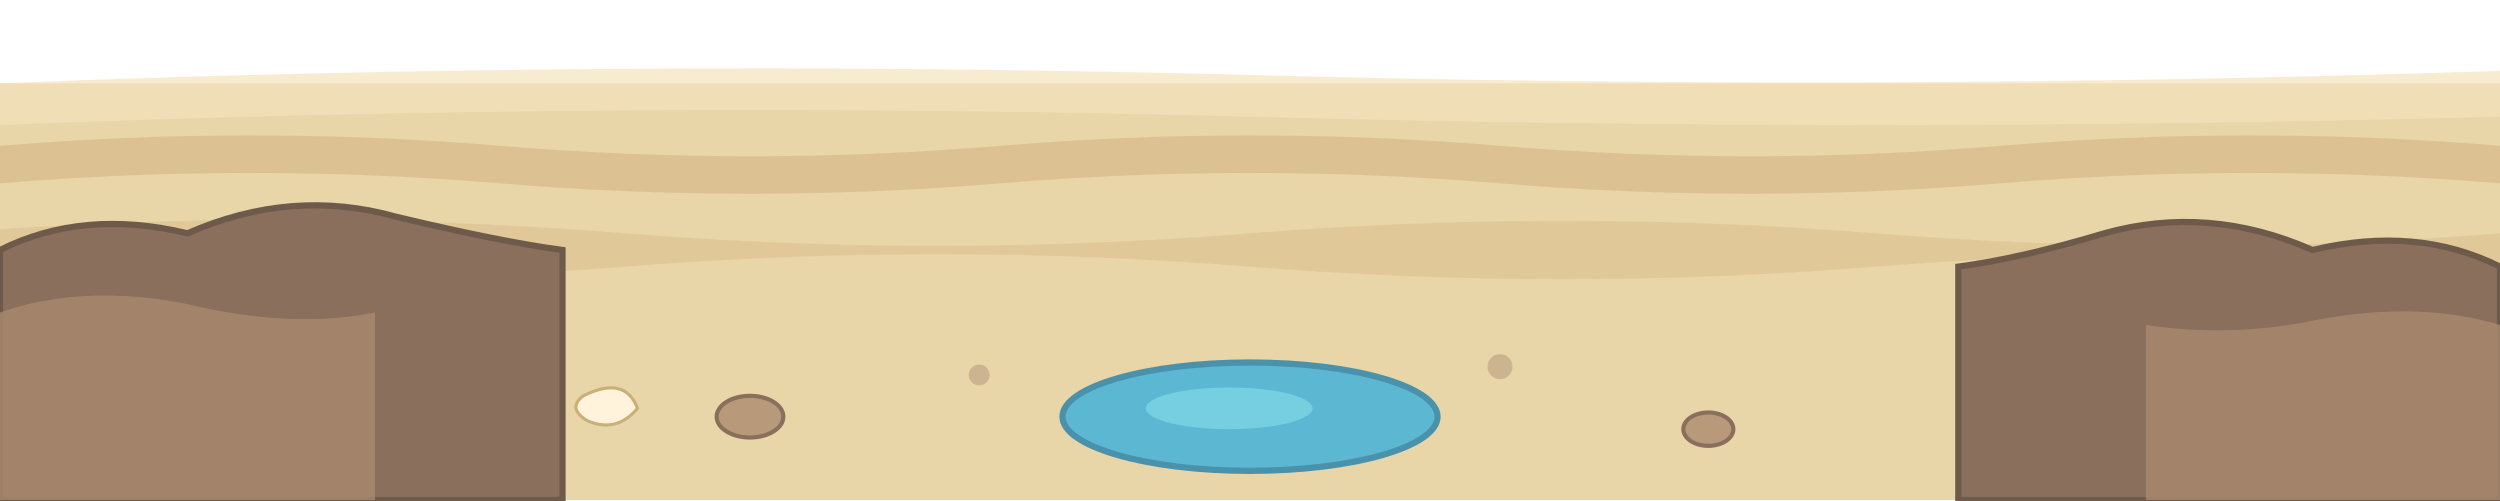
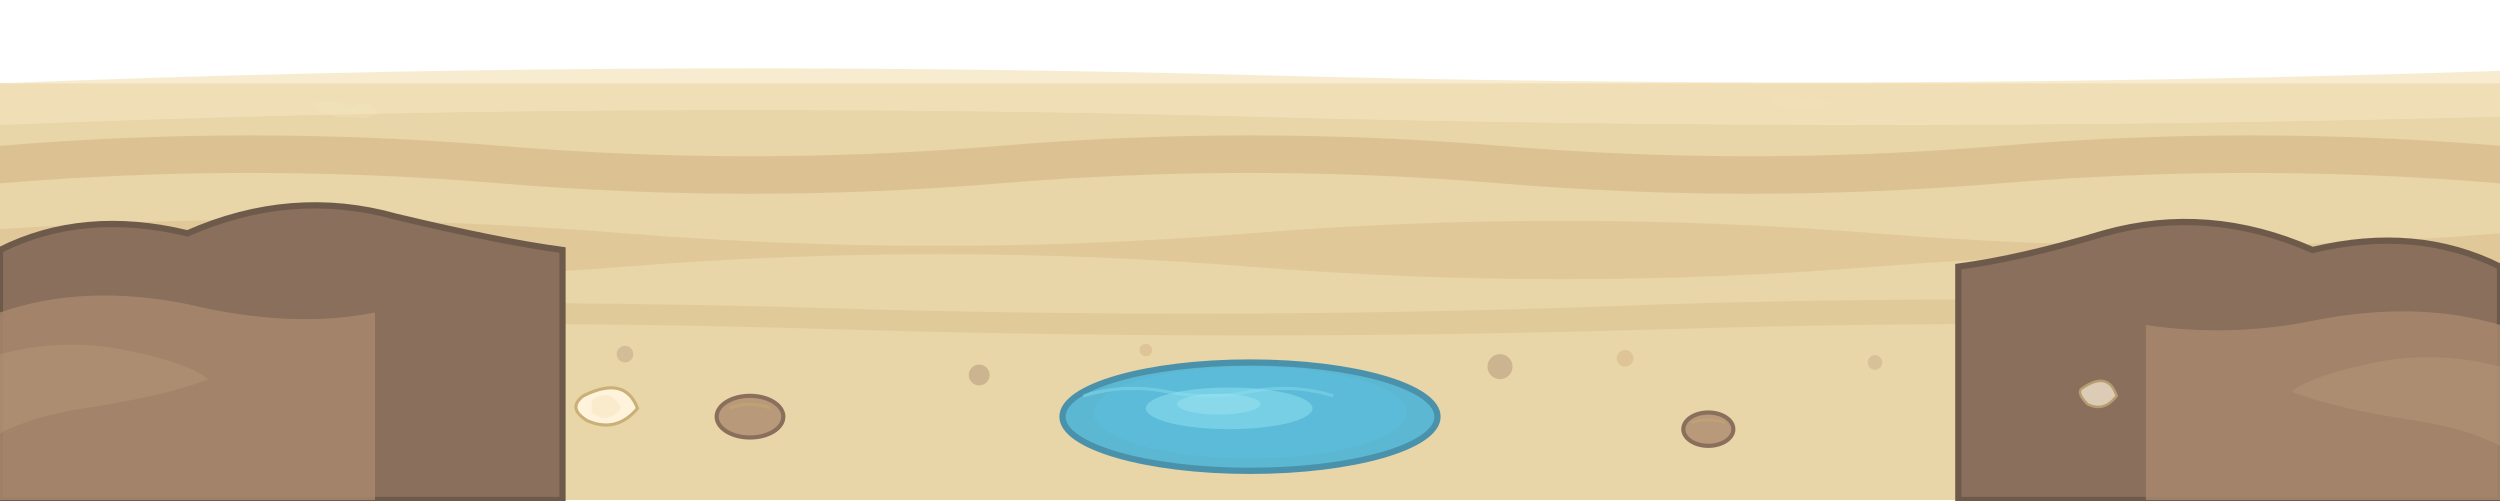
<svg xmlns="http://www.w3.org/2000/svg" viewBox="0 0 1200 240">
  <g id="scene-sand-path">
    <rect x="0" y="40" width="1200" height="200" fill="#E8D5A8" />
    <path d="M0 70 Q120 60 240 70 Q360 80 480 70 Q600 60 720 70 Q840 80 960 70 Q1080 60 1200 70 L1200 88 Q1080 78 960 88 Q840 98 720 88 Q600 78 480 88 Q360 98 240 88 Q120 78 0 88 Z" fill="#D4B483" opacity="0.6" />
    <path d="M0 110 Q150 100 300 112 Q450 124 600 112 Q750 100 900 112 Q1050 124 1200 112 L1200 128 Q1050 116 900 128 Q750 140 600 128 Q450 116 300 128 Q150 140 0 128 Z" fill="#D4B483" opacity="0.4" />
+     <path d="M0 150 Q200 142 400 148 Q600 154 800 146 Q1000 140 1200 150 L1200 160 Q1000 152 800 158 Q600 164 400 158 Q200 152 0 160 Z" fill="#C9A86C" opacity="0.25" />
    <path d="M0 240 L0 120 Q40 100 90 112 Q140 90 190 104 Q240 116 270 120 L270 240 Z" fill="#8A6F5C" stroke="#6E5A4A" stroke-width="3" />
    <path d="M0 240 L0 150 Q40 136 90 146 Q140 158 180 150 L180 240 Z" fill="#A98A6E" opacity="0.8" />
+     <path d="M0 240 L0 170 Q30 162 60 168 Q90 174 100 182 Q80 190 40 196 Q15 200 0 208 Z" fill="#B89A7A" opacity="0.4" />
    <path d="M1200 240 L1200 128 Q1160 108 1110 120 Q1060 98 1010 112 Q970 124 940 128 L940 240 Z" fill="#8A6F5C" stroke="#6E5A4A" stroke-width="3" />
    <path d="M1200 240 L1200 156 Q1160 144 1110 154 Q1070 162 1030 156 L1030 240 Z" fill="#A98A6E" opacity="0.8" />
+     <path d="M1200 240 L1200 176 Q1170 168 1140 174 Q1110 180 1100 188 Q1120 196 1160 202 Q1185 206 1200 214 Z" fill="#B89A7A" opacity="0.4" />
    <ellipse cx="600" cy="200" rx="90" ry="26" fill="#43B3D9" stroke="#2E86AB" stroke-width="3" opacity="0.85" />
+     <ellipse cx="600" cy="198" rx="75" ry="22" fill="#5AC4E8" opacity="0.3" />
    <ellipse cx="590" cy="196" rx="40" ry="10" fill="#8FE3F0" opacity="0.5" />
+     <ellipse cx="585" cy="194" rx="20" ry="5" fill="#B8F0FA" opacity="0.3" />
+     <path d="M520 190 Q540 184 560 188 Q580 192 600 188 Q620 184 640 190" fill="none" stroke="#8FE3F0" stroke-width="1.5" opacity="0.4" />
    <ellipse cx="360" cy="200" rx="16" ry="10" fill="#B89A7A" stroke="#8A6F5C" stroke-width="2" />
+     <path d="M350 196 Q360 192 370 196" fill="none" stroke="#C9A86C" stroke-width="1.5" opacity="0.5" />
    <ellipse cx="820" cy="206" rx="12" ry="8" fill="#B89A7A" stroke="#8A6F5C" stroke-width="2" />
+     <path d="M812 203 Q820 200 828 203" fill="none" stroke="#C9A86C" stroke-width="1.2" opacity="0.5" />
    <circle cx="470" cy="180" r="5" fill="#CBB48F" />
    <circle cx="720" cy="176" r="6" fill="#CBB48F" />
+     <circle cx="300" cy="170" r="4" fill="#CBB48F" opacity="0.7" />
+     <circle cx="900" cy="174" r="3.5" fill="#CBB48F" opacity="0.6" />
+     <circle cx="550" cy="168" r="3" fill="#D4B483" opacity="0.5" />
+     <circle cx="780" cy="172" r="4" fill="#D4B483" opacity="0.5" />
    <path d="M280 190 Q300 180 306 196 Q296 208 282 202 Q272 196 280 190 Z" fill="#FFF3DC" stroke="#C9B076" stroke-width="1.5" />
+     <path d="M284 192 Q294 186 298 196 Q292 204 284 198Z" fill="#F4E4BC" opacity="0.5" />
+     <path d="M1000 186 Q1012 178 1016 190 Q1010 198 1002 194 Q996 188 1000 186Z" fill="#FFF3DC" stroke="#C9B076" stroke-width="1.2" opacity="0.7" />
    <path d="M0 40 Q300 28 600 36 Q900 44 1200 34 L1200 56 Q900 64 600 56 Q300 48 0 60 Z" fill="#F4E4BC" opacity="0.7" />
+     <path d="M150 50 Q160 46 168 52 Q176 46 182 54 Q176 58 168 56 Q160 58 150 50Z" fill="#F4E4BC" opacity="0.3" />
+     <path d="M850 48 Q858 44 864 48 Q872 44 878 50 Q872 54 864 52 Q858 54 850 48Z" fill="#F4E4BC" opacity="0.25" />
  </g>
</svg>
